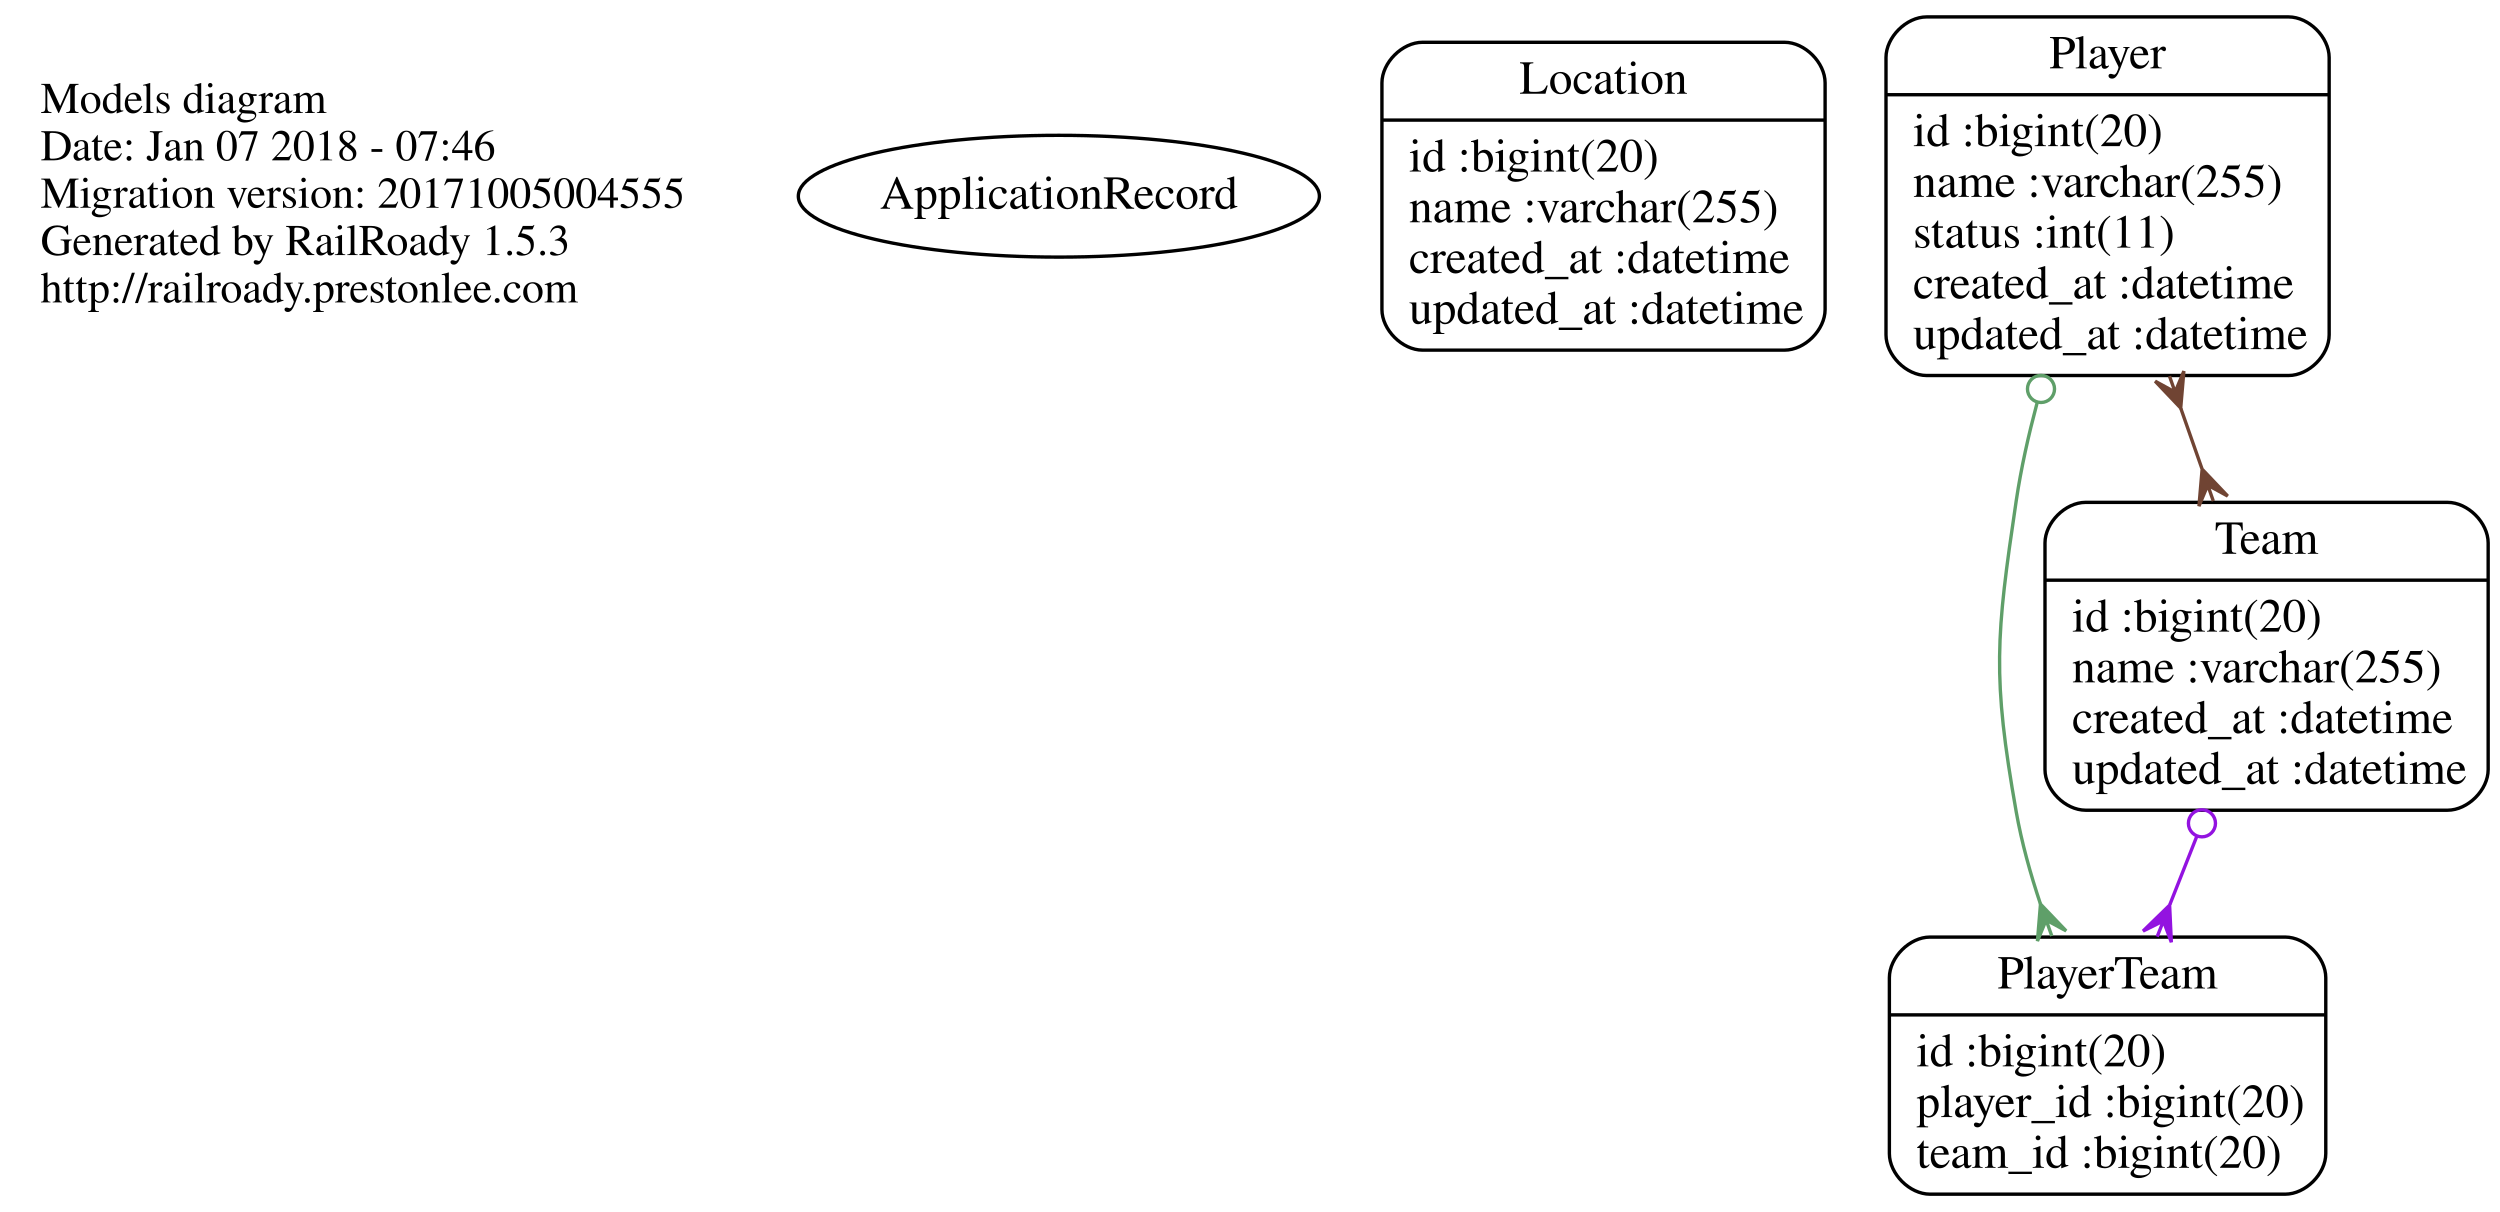
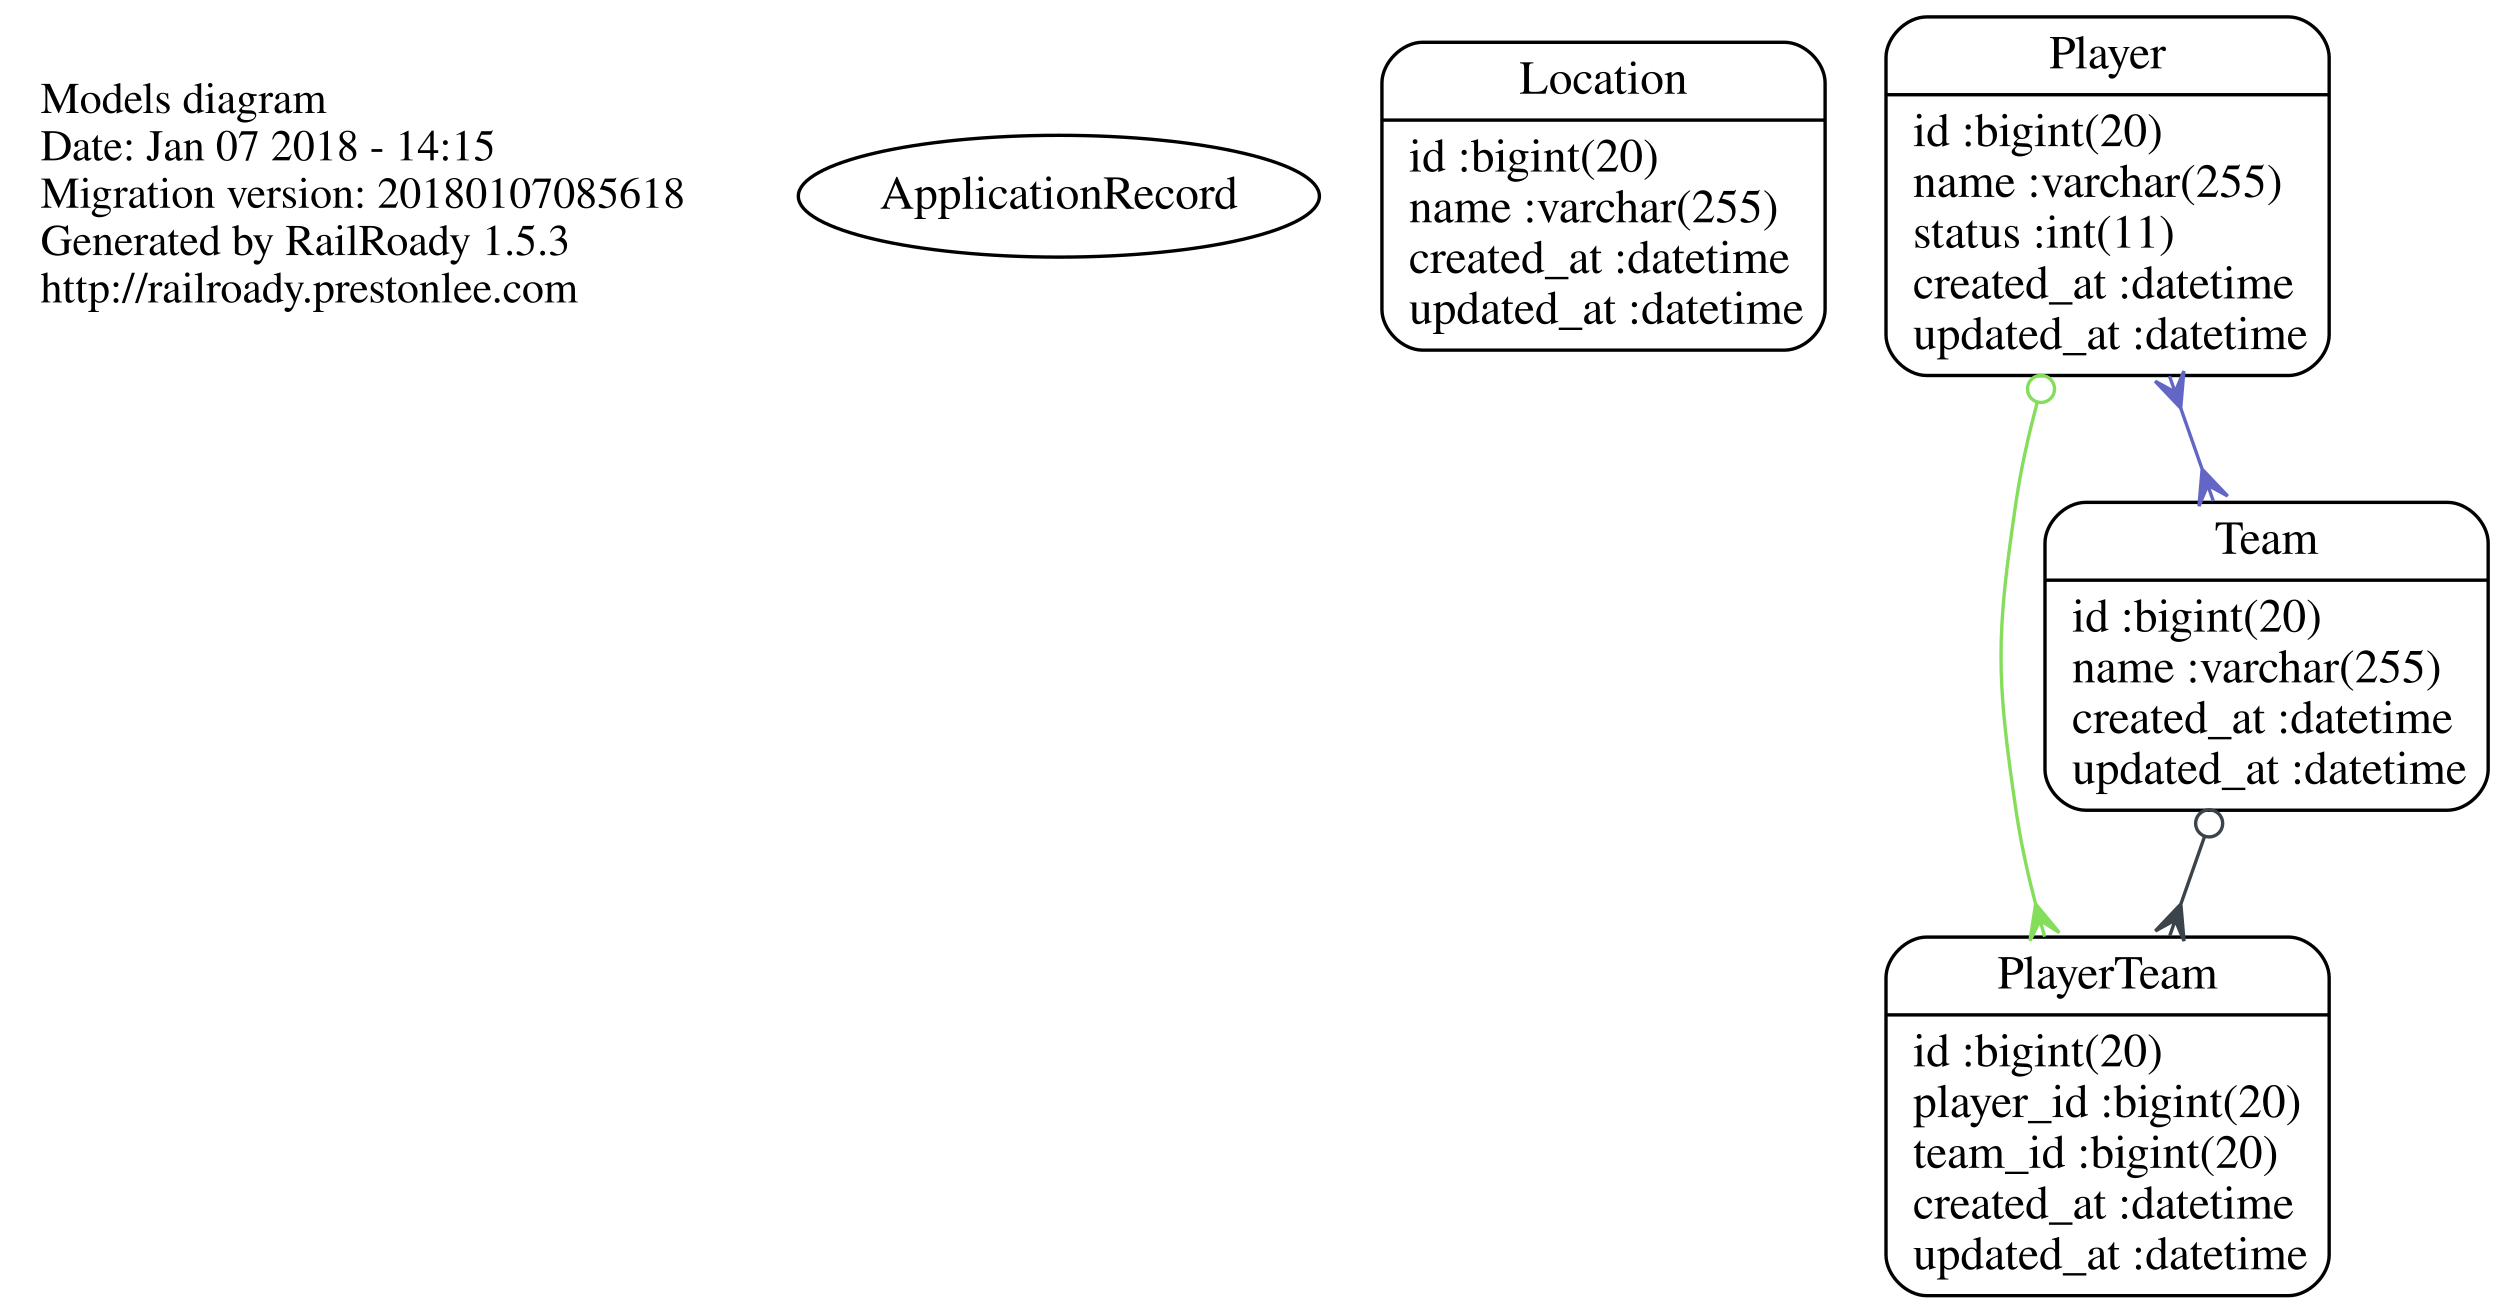
- <svg xmlns="http://www.w3.org/2000/svg" width="739pt" height="358pt" viewBox="0.00 0.00 739.00 358.00">
-   <g id="graph0" class="graph" transform="scale(1 1) rotate(0) translate(4 354)">
-     <polygon fill="none" stroke="none" points="-4,4 -4,-354 735,-354 735,4 -4,4" />
+ <svg xmlns="http://www.w3.org/2000/svg" width="739pt" height="388pt" viewBox="0.00 0.00 739.00 388.00">
+   <g id="graph0" class="graph" transform="scale(1 1) rotate(0) translate(4 384)">
+     <polygon fill="none" stroke="none" points="-4,4 -4,-384 735,-384 735,4 -4,4" />
    <g id="node1" class="node">
-       <text text-anchor="start" x="8" y="-320.6" font-family="Times,serif" font-size="13.00">Models diagram</text>
-       <text text-anchor="start" x="8" y="-306.6" font-family="Times,serif" font-size="13.00">Date: Jan 07 2018 - 07:46</text>
-       <text text-anchor="start" x="8" y="-292.6" font-family="Times,serif" font-size="13.00">Migration version: 20171005004555</text>
-       <text text-anchor="start" x="8" y="-278.6" font-family="Times,serif" font-size="13.00">Generated by RailRoady 1.5.3</text>
-       <text text-anchor="start" x="8" y="-264.6" font-family="Times,serif" font-size="13.00">http://railroady.prestonlee.com</text>
+       <text text-anchor="start" x="8" y="-350.6" font-family="Times,serif" font-size="13.00">Models diagram</text>
+       <text text-anchor="start" x="8" y="-336.6" font-family="Times,serif" font-size="13.00">Date: Jan 07 2018 - 14:15</text>
+       <text text-anchor="start" x="8" y="-322.6" font-family="Times,serif" font-size="13.00">Migration version: 20180107085618</text>
+       <text text-anchor="start" x="8" y="-308.6" font-family="Times,serif" font-size="13.00">Generated by RailRoady 1.5.3</text>
+       <text text-anchor="start" x="8" y="-294.6" font-family="Times,serif" font-size="13.00">http://railroady.prestonlee.com</text>
    </g>
    <g id="node2" class="node">
-       <ellipse fill="none" stroke="black" cx="309" cy="-296" rx="77.015" ry="18" />
-       <text text-anchor="middle" x="309" y="-292.3" font-family="Times,serif" font-size="14.00">ApplicationRecord</text>
+       <ellipse fill="none" stroke="black" cx="309" cy="-326" rx="77.015" ry="18" />
+       <text text-anchor="middle" x="309" y="-322.3" font-family="Times,serif" font-size="14.00">ApplicationRecord</text>
    </g>
    <g id="node3" class="node">
-       <path fill="none" stroke="black" d="M416.5,-250.5C416.5,-250.5 523.5,-250.5 523.5,-250.5 529.5,-250.5 535.5,-256.5 535.5,-262.5 535.5,-262.5 535.5,-329.5 535.5,-329.5 535.5,-335.5 529.5,-341.5 523.5,-341.5 523.5,-341.5 416.5,-341.5 416.5,-341.5 410.5,-341.5 404.5,-335.5 404.5,-329.5 404.5,-329.5 404.5,-262.5 404.5,-262.5 404.5,-256.5 410.5,-250.5 416.5,-250.5" />
-       <text text-anchor="middle" x="470" y="-326.3" font-family="Times,serif" font-size="14.00">Location</text>
-       <polyline fill="none" stroke="black" points="404.5,-318.5 535.5,-318.5 " />
-       <text text-anchor="start" x="412.5" y="-303.3" font-family="Times,serif" font-size="14.00">id :bigint(20)</text>
-       <text text-anchor="start" x="412.5" y="-288.3" font-family="Times,serif" font-size="14.00">name :varchar(255)</text>
-       <text text-anchor="start" x="412.5" y="-273.3" font-family="Times,serif" font-size="14.00">created_at :datetime</text>
-       <text text-anchor="start" x="412.5" y="-258.3" font-family="Times,serif" font-size="14.00">updated_at :datetime</text>
+       <path fill="none" stroke="black" d="M416.5,-280.5C416.5,-280.5 523.5,-280.5 523.5,-280.5 529.5,-280.5 535.5,-286.5 535.5,-292.5 535.5,-292.5 535.5,-359.5 535.5,-359.5 535.5,-365.5 529.5,-371.5 523.5,-371.5 523.5,-371.5 416.5,-371.5 416.5,-371.5 410.5,-371.5 404.5,-365.5 404.5,-359.5 404.5,-359.5 404.5,-292.5 404.5,-292.5 404.5,-286.5 410.5,-280.5 416.5,-280.5" />
+       <text text-anchor="middle" x="470" y="-356.3" font-family="Times,serif" font-size="14.00">Location</text>
+       <polyline fill="none" stroke="black" points="404.5,-348.5 535.5,-348.5 " />
+       <text text-anchor="start" x="412.5" y="-333.3" font-family="Times,serif" font-size="14.00">id :bigint(20)</text>
+       <text text-anchor="start" x="412.5" y="-318.3" font-family="Times,serif" font-size="14.00">name :varchar(255)</text>
+       <text text-anchor="start" x="412.5" y="-303.3" font-family="Times,serif" font-size="14.00">created_at :datetime</text>
+       <text text-anchor="start" x="412.5" y="-288.3" font-family="Times,serif" font-size="14.00">updated_at :datetime</text>
    </g>
    <g id="node4" class="node">
-       <path fill="none" stroke="black" d="M565.5,-243C565.5,-243 672.5,-243 672.5,-243 678.5,-243 684.5,-249 684.5,-255 684.5,-255 684.5,-337 684.5,-337 684.5,-343 678.5,-349 672.5,-349 672.5,-349 565.5,-349 565.5,-349 559.5,-349 553.5,-343 553.5,-337 553.5,-337 553.5,-255 553.5,-255 553.5,-249 559.5,-243 565.5,-243" />
-       <text text-anchor="middle" x="619" y="-333.8" font-family="Times,serif" font-size="14.00">Player</text>
-       <polyline fill="none" stroke="black" points="553.5,-326 684.5,-326 " />
-       <text text-anchor="start" x="561.5" y="-310.8" font-family="Times,serif" font-size="14.00">id :bigint(20)</text>
-       <text text-anchor="start" x="561.5" y="-295.8" font-family="Times,serif" font-size="14.00">name :varchar(255)</text>
-       <text text-anchor="start" x="561.5" y="-280.8" font-family="Times,serif" font-size="14.00">status :int(11)</text>
-       <text text-anchor="start" x="561.5" y="-265.8" font-family="Times,serif" font-size="14.00">created_at :datetime</text>
-       <text text-anchor="start" x="561.5" y="-250.8" font-family="Times,serif" font-size="14.00">updated_at :datetime</text>
+       <path fill="none" stroke="black" d="M565.5,-273C565.5,-273 672.5,-273 672.5,-273 678.5,-273 684.5,-279 684.5,-285 684.5,-285 684.5,-367 684.5,-367 684.5,-373 678.5,-379 672.5,-379 672.5,-379 565.5,-379 565.5,-379 559.5,-379 553.5,-373 553.5,-367 553.5,-367 553.5,-285 553.5,-285 553.5,-279 559.5,-273 565.5,-273" />
+       <text text-anchor="middle" x="619" y="-363.8" font-family="Times,serif" font-size="14.00">Player</text>
+       <polyline fill="none" stroke="black" points="553.5,-356 684.5,-356 " />
+       <text text-anchor="start" x="561.5" y="-340.8" font-family="Times,serif" font-size="14.00">id :bigint(20)</text>
+       <text text-anchor="start" x="561.5" y="-325.8" font-family="Times,serif" font-size="14.00">name :varchar(255)</text>
+       <text text-anchor="start" x="561.5" y="-310.8" font-family="Times,serif" font-size="14.00">status :int(11)</text>
+       <text text-anchor="start" x="561.5" y="-295.8" font-family="Times,serif" font-size="14.00">created_at :datetime</text>
+       <text text-anchor="start" x="561.5" y="-280.8" font-family="Times,serif" font-size="14.00">updated_at :datetime</text>
    </g>
    <g id="node5" class="node">
-       <path fill="none" stroke="black" d="M566.5,-1C566.5,-1 671.5,-1 671.5,-1 677.5,-1 683.5,-7 683.5,-13 683.5,-13 683.5,-65 683.5,-65 683.5,-71 677.5,-77 671.5,-77 671.5,-77 566.5,-77 566.5,-77 560.5,-77 554.5,-71 554.5,-65 554.5,-65 554.5,-13 554.5,-13 554.5,-7 560.5,-1 566.5,-1" />
-       <text text-anchor="middle" x="619" y="-61.8" font-family="Times,serif" font-size="14.00">PlayerTeam</text>
-       <polyline fill="none" stroke="black" points="554.5,-54 683.5,-54 " />
-       <text text-anchor="start" x="562.5" y="-38.8" font-family="Times,serif" font-size="14.00">id :bigint(20)</text>
-       <text text-anchor="start" x="562.5" y="-23.8" font-family="Times,serif" font-size="14.00">player_id :bigint(20)</text>
-       <text text-anchor="start" x="562.5" y="-8.8" font-family="Times,serif" font-size="14.00">team_id :bigint(20)</text>
+       <path fill="none" stroke="black" d="M565.5,-1C565.5,-1 672.5,-1 672.5,-1 678.5,-1 684.5,-7 684.5,-13 684.5,-13 684.5,-95 684.5,-95 684.5,-101 678.5,-107 672.5,-107 672.5,-107 565.5,-107 565.5,-107 559.5,-107 553.5,-101 553.5,-95 553.5,-95 553.5,-13 553.5,-13 553.5,-7 559.5,-1 565.5,-1" />
+       <text text-anchor="middle" x="619" y="-91.8" font-family="Times,serif" font-size="14.00">PlayerTeam</text>
+       <polyline fill="none" stroke="black" points="553.5,-84 684.5,-84 " />
+       <text text-anchor="start" x="561.5" y="-68.8" font-family="Times,serif" font-size="14.00">id :bigint(20)</text>
+       <text text-anchor="start" x="561.5" y="-53.8" font-family="Times,serif" font-size="14.00">player_id :bigint(20)</text>
+       <text text-anchor="start" x="561.5" y="-38.8" font-family="Times,serif" font-size="14.00">team_id :bigint(20)</text>
+       <text text-anchor="start" x="561.5" y="-23.8" font-family="Times,serif" font-size="14.00">created_at :datetime</text>
+       <text text-anchor="start" x="561.5" y="-8.8" font-family="Times,serif" font-size="14.00">updated_at :datetime</text>
    </g>
    <g id="edge1" class="edge">
-       <path fill="none" stroke="#5f9f69" d="M598.173,-234.925C595.613,-225.355 593.407,-215.483 592,-206 586,-165.554 584.884,-154.265 592,-114 593.591,-105 596.191,-95.656 599.165,-86.761" />
-       <ellipse fill="none" stroke="#5f9f69" cx="599.32" cy="-239.026" rx="4" ry="4" />
-       <polygon fill="#5f9f69" stroke="#5f9f69" points="599.169,-86.749 606.75,-78.826 600.839,-82.036 602.509,-77.323 602.509,-77.323 602.509,-77.323 600.839,-82.036 598.267,-75.82 599.169,-86.749 599.169,-86.749" />
+       <path fill="none" stroke="#84de5c" d="M598.173,-264.925C595.613,-255.355 593.407,-245.483 592,-236 586,-195.554 586,-184.446 592,-144 593.322,-135.086 595.352,-125.828 597.716,-116.8" />
+       <ellipse fill="none" stroke="#84de5c" cx="599.32" cy="-269.026" rx="4" ry="4" />
+       <polygon fill="#84de5c" stroke="#84de5c" points="597.728,-116.759 604.734,-108.323 599.062,-111.94 600.397,-107.122 600.397,-107.122 600.397,-107.122 599.062,-111.94 596.06,-105.921 597.728,-116.759 597.728,-116.759" />
    </g>
    <g id="node6" class="node">
-       <path fill="none" stroke="black" d="M612.5,-114.5C612.5,-114.5 719.5,-114.5 719.5,-114.5 725.5,-114.5 731.5,-120.5 731.5,-126.5 731.5,-126.5 731.5,-193.5 731.5,-193.5 731.5,-199.5 725.5,-205.5 719.5,-205.5 719.5,-205.5 612.5,-205.5 612.5,-205.5 606.5,-205.5 600.5,-199.5 600.5,-193.5 600.5,-193.5 600.5,-126.5 600.5,-126.5 600.5,-120.5 606.5,-114.5 612.5,-114.5" />
-       <text text-anchor="middle" x="666" y="-190.3" font-family="Times,serif" font-size="14.00">Team</text>
-       <polyline fill="none" stroke="black" points="600.5,-182.5 731.5,-182.5 " />
-       <text text-anchor="start" x="608.5" y="-167.3" font-family="Times,serif" font-size="14.00">id :bigint(20)</text>
-       <text text-anchor="start" x="608.5" y="-152.3" font-family="Times,serif" font-size="14.00">name :varchar(255)</text>
-       <text text-anchor="start" x="608.5" y="-137.3" font-family="Times,serif" font-size="14.00">created_at :datetime</text>
-       <text text-anchor="start" x="608.5" y="-122.3" font-family="Times,serif" font-size="14.00">updated_at :datetime</text>
+       <path fill="none" stroke="black" d="M612.5,-144.5C612.5,-144.5 719.5,-144.5 719.5,-144.5 725.5,-144.5 731.5,-150.5 731.5,-156.5 731.5,-156.5 731.5,-223.5 731.5,-223.5 731.5,-229.5 725.5,-235.5 719.5,-235.5 719.5,-235.5 612.5,-235.5 612.5,-235.5 606.5,-235.5 600.5,-229.5 600.5,-223.5 600.5,-223.5 600.5,-156.5 600.5,-156.5 600.5,-150.5 606.5,-144.5 612.5,-144.5" />
+       <text text-anchor="middle" x="666" y="-220.3" font-family="Times,serif" font-size="14.00">Team</text>
+       <polyline fill="none" stroke="black" points="600.5,-212.5 731.5,-212.5 " />
+       <text text-anchor="start" x="608.5" y="-197.3" font-family="Times,serif" font-size="14.00">id :bigint(20)</text>
+       <text text-anchor="start" x="608.5" y="-182.3" font-family="Times,serif" font-size="14.00">name :varchar(255)</text>
+       <text text-anchor="start" x="608.5" y="-167.3" font-family="Times,serif" font-size="14.00">created_at :datetime</text>
+       <text text-anchor="start" x="608.5" y="-152.3" font-family="Times,serif" font-size="14.00">updated_at :datetime</text>
    </g>
    <g id="edge2" class="edge">
-       <path fill="none" stroke="#704433" d="M640.653,-233.266C642.728,-227.351 644.821,-221.382 646.869,-215.543" />
-       <polygon fill="#704433" stroke="#704433" points="640.616,-233.372 633.06,-241.319 638.961,-238.09 637.306,-242.808 637.306,-242.808 637.306,-242.808 638.961,-238.09 641.552,-244.298 640.616,-233.372 640.616,-233.372" />
-       <polygon fill="#704433" stroke="#704433" points="646.951,-215.31 654.507,-207.363 648.606,-210.592 650.261,-205.873 650.261,-205.873 650.261,-205.873 648.606,-210.592 646.014,-204.384 646.951,-215.31 646.951,-215.31" />
+       <path fill="none" stroke="#6466c5" d="M640.653,-263.266C642.728,-257.351 644.821,-251.382 646.869,-245.543" />
+       <polygon fill="#6466c5" stroke="#6466c5" points="640.616,-263.372 633.06,-271.319 638.961,-268.09 637.306,-272.808 637.306,-272.808 637.306,-272.808 638.961,-268.09 641.552,-274.298 640.616,-263.372 640.616,-263.372" />
+       <polygon fill="#6466c5" stroke="#6466c5" points="646.951,-245.31 654.507,-237.363 648.606,-240.592 650.261,-235.873 650.261,-235.873 650.261,-235.873 648.606,-240.592 646.014,-234.384 646.951,-245.31 646.951,-245.31" />
    </g>
    <g id="edge3" class="edge">
-       <path fill="none" stroke="#9313e0" d="M645.376,-106.783C642.725,-100.07 640.024,-93.231 637.411,-86.615" />
-       <ellipse fill="none" stroke="#9313e0" cx="646.896" cy="-110.63" rx="4" ry="4" />
-       <polygon fill="#9313e0" stroke="#9313e0" points="637.336,-86.424 637.848,-75.47 635.499,-81.774 633.662,-77.123 633.662,-77.123 633.662,-77.123 635.499,-81.774 629.477,-78.776 637.336,-86.424 637.336,-86.424" />
+       <path fill="none" stroke="#3b444b" d="M647.67,-136.739C645.392,-130.247 643.047,-123.56 640.725,-116.939" />
+       <ellipse fill="none" stroke="#3b444b" cx="649.026" cy="-140.605" rx="4" ry="4" />
+       <polygon fill="#3b444b" stroke="#3b444b" points="640.66,-116.754 641.597,-105.828 639.005,-112.036 637.35,-107.318 637.35,-107.318 637.35,-107.318 639.005,-112.036 633.104,-108.807 640.66,-116.754 640.66,-116.754" />
    </g>
  </g>
</svg>
